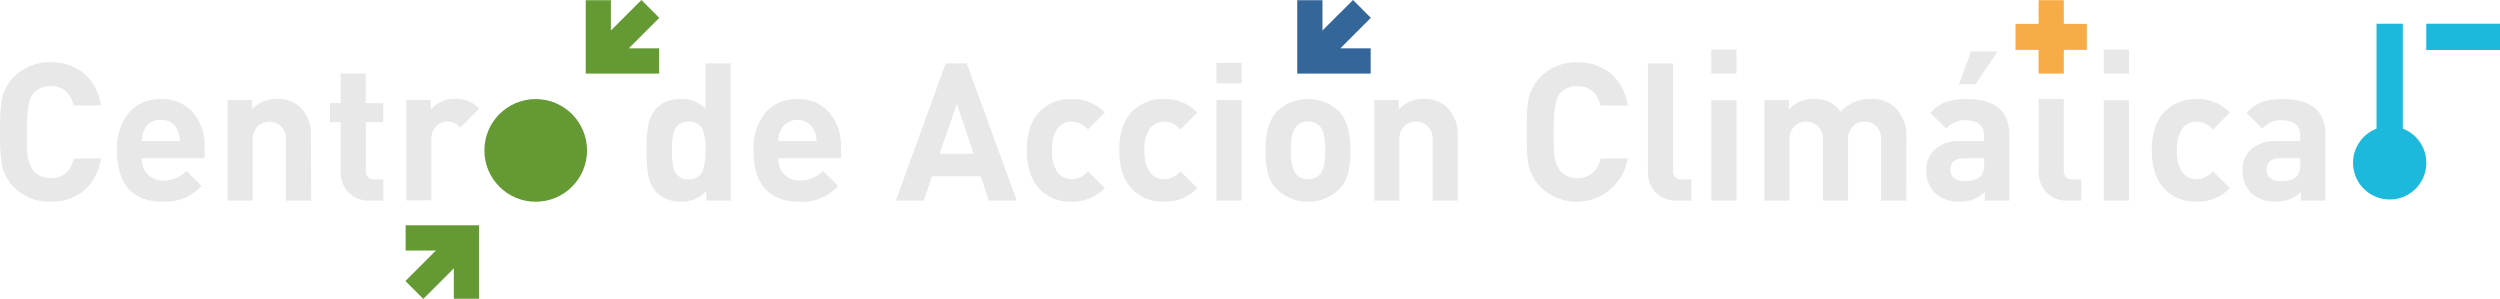
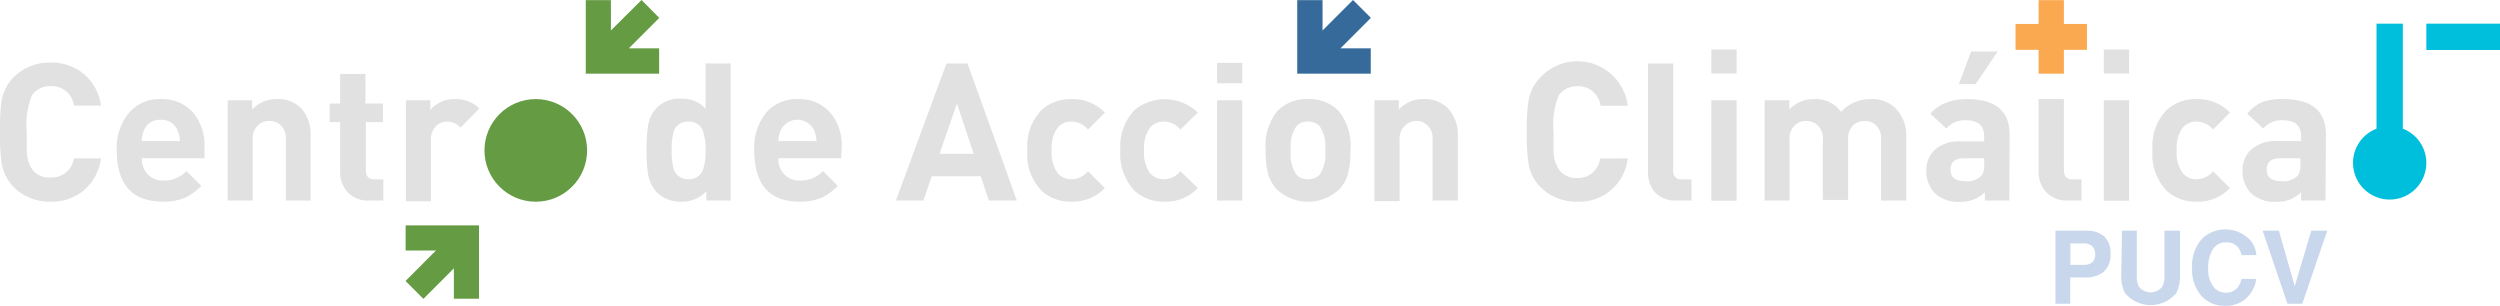
- <svg xmlns="http://www.w3.org/2000/svg" viewBox="0 0 497.33 59.46">
+ <svg xmlns="http://www.w3.org/2000/svg" viewBox="0 0 169.05 20.68">
  <defs>
-     <style>.cls-1{fill:#e8e8e8;}.cls-2{fill:#659933;}.cls-3{fill:#f8ac47;}.cls-4{fill:#34669a;}.cls-5{fill:#1db9dc;}</style>
+     <style>.cls-1{fill:#e1e1e1;}.cls-2{fill:#649b43;}.cls-3{fill:#faa950;}.cls-4{fill:#356a9a;}.cls-5{fill:#00bfdc;}.cls-6{fill:#c9d7ec;}</style>
  </defs>
  <g id="Layer_2" data-name="Layer 2">
-     <g id="Capa_1" data-name="Capa 1">
-       <path class="cls-1" d="M20.08,31.51A10,10,0,0,1,16.59,38,10,10,0,0,1,10,40.13a10,10,0,0,1-7.36-3A8.75,8.75,0,0,1,.31,32.43,39.93,39.93,0,0,1,0,26.26a39.84,39.84,0,0,1,.31-6.17,8.75,8.75,0,0,1,2.37-4.72,10,10,0,0,1,7.36-3,10.14,10.14,0,0,1,6.65,2.23A10,10,0,0,1,20.08,21h-5.4q-1-3.87-4.6-3.87a4.32,4.32,0,0,0-3.72,1.8q-1,1.45-1,7.32c0,2.12,0,3.45.07,4A6.73,6.73,0,0,0,6.67,34a4.32,4.32,0,0,0,3.41,1.42q3.64,0,4.6-3.87Z" />
-       <path class="cls-1" d="M40.7,31.47H28.21a4.47,4.47,0,0,0,1.17,3.22,4.18,4.18,0,0,0,3.2,1.22A6.16,6.16,0,0,0,37.1,34l3,3a11,11,0,0,1-3.22,2.34,10.83,10.83,0,0,1-4.37.8q-9.24,0-9.24-10.23a11.06,11.06,0,0,1,2.42-7.55A8,8,0,0,1,32,19.7a8.13,8.13,0,0,1,6.44,2.72,10.05,10.05,0,0,1,2.26,6.83Zm-4.91-3.41a5.31,5.31,0,0,0-.46-2.15A3.33,3.33,0,0,0,32,23.84a3.33,3.33,0,0,0-3.33,2.07,5.31,5.31,0,0,0-.46,2.15Z" />
-       <path class="cls-1" d="M61.89,39.9h-5V27.83A3.63,3.63,0,0,0,55.81,25a3.51,3.51,0,0,0-4.46,0,3.64,3.64,0,0,0-1.07,2.84V39.9h-5v-20h4.87v1.84a6.54,6.54,0,0,1,5-2.07,6.33,6.33,0,0,1,4.71,1.77,7.63,7.63,0,0,1,2,5.67Z" />
-       <path class="cls-1" d="M76.26,39.9H73.54a5.51,5.51,0,0,1-4.4-1.8,5.71,5.71,0,0,1-1.38-3.91V24.3H65.65V20.51h2.11v-5.9h5v5.9h3.48V24.3H72.78v9.58c0,1.21.57,1.81,1.7,1.81h1.78Z" />
-       <path class="cls-1" d="M95.35,21.58l-3.76,3.8A3.62,3.62,0,0,0,89,24.19a3,3,0,0,0-2.18.88,3.78,3.78,0,0,0-1,2.8v12h-5v-20h4.87v1.92a6.19,6.19,0,0,1,5-2.15A6.39,6.39,0,0,1,95.35,21.58Z" />
-       <path class="cls-1" d="M145.36,39.9H140.5V38a6.3,6.3,0,0,1-4.95,2.11,6.62,6.62,0,0,1-4.9-1.8,6.89,6.89,0,0,1-1.77-3.83,30.34,30.34,0,0,1-.26-4.6,29.92,29.92,0,0,1,.26-4.56,7,7,0,0,1,1.76-3.84,6.54,6.54,0,0,1,4.85-1.8,6.19,6.19,0,0,1,4.85,2V12.61h5Zm-5-10a10.62,10.62,0,0,0-.56-4.06A2.81,2.81,0,0,0,137,24.19a2.88,2.88,0,0,0-2.92,1.91,12.62,12.62,0,0,0-.41,3.8,12.49,12.49,0,0,0,.41,3.79,2.87,2.87,0,0,0,2.92,2A2.81,2.81,0,0,0,139.78,34,11,11,0,0,0,140.34,29.9Z" />
-       <path class="cls-1" d="M167.32,31.47H154.83A4.47,4.47,0,0,0,156,34.69a4.19,4.19,0,0,0,3.2,1.22A6.16,6.16,0,0,0,163.72,34l3,3a9.49,9.49,0,0,1-7.59,3.14q-9.24,0-9.24-10.23a11.06,11.06,0,0,1,2.42-7.55,8,8,0,0,1,6.28-2.65,8.12,8.12,0,0,1,6.44,2.72,10.05,10.05,0,0,1,2.26,6.83Zm-4.9-3.41a5.67,5.67,0,0,0-.46-2.15,3.72,3.72,0,0,0-6.67,0,5.49,5.49,0,0,0-.46,2.15Z" />
-       <path class="cls-1" d="M202.27,39.9h-5.55l-1.61-4.83h-9.7l-1.65,4.83h-5.55l9.92-27.29h4.18Zm-8.58-9.31-3.33-9.93-3.45,9.93Z" />
-       <path class="cls-1" d="M219.79,37.41a8.76,8.76,0,0,1-6.59,2.72,8.53,8.53,0,0,1-5.94-2.07c-2-1.79-3-4.51-3-8.16s1-6.36,3-8.13a8.53,8.53,0,0,1,5.94-2.07,8.72,8.72,0,0,1,6.59,2.69l-3.36,3.37a4.31,4.31,0,0,0-3.21-1.57,3.48,3.48,0,0,0-2.84,1.34,6.92,6.92,0,0,0-1.09,4.37,7,7,0,0,0,1.09,4.41,3.48,3.48,0,0,0,2.84,1.34,4.34,4.34,0,0,0,3.21-1.57Z" />
-       <path class="cls-1" d="M238.18,37.41a8.73,8.73,0,0,1-6.59,2.72,8.53,8.53,0,0,1-5.94-2.07q-3-2.69-3-8.16c0-3.66,1-6.36,3-8.13a8.53,8.53,0,0,1,5.94-2.07,8.7,8.7,0,0,1,6.59,2.69l-3.36,3.37a4.27,4.27,0,0,0-3.2-1.57,3.5,3.5,0,0,0-2.85,1.34,7,7,0,0,0-1.09,4.37,7.1,7.1,0,0,0,1.09,4.41,3.5,3.5,0,0,0,2.85,1.34,4.31,4.31,0,0,0,3.2-1.57Z" />
-       <path class="cls-1" d="M247,16.56h-5V12.5h5Zm0,23.34h-5v-20h5Z" />
-       <path class="cls-1" d="M268.65,29.9a17.86,17.86,0,0,1-.46,4.56,7.18,7.18,0,0,1-1.8,3.22,9,9,0,0,1-12.38,0,7.18,7.18,0,0,1-1.8-3.22,17.86,17.86,0,0,1-.46-4.56q0-5.37,2.3-7.78a9,9,0,0,1,12.3,0C267.89,23.73,268.65,26.32,268.65,29.9Zm-5,0q0-3.67-1.14-4.83a3.09,3.09,0,0,0-2.31-.88,3,3,0,0,0-2.27.88q-1.14,1.16-1.14,4.83t1.14,4.87a3.08,3.08,0,0,0,2.27.88,3.13,3.13,0,0,0,2.31-.88Q263.63,33.61,263.63,29.9Z" />
-       <path class="cls-1" d="M290,39.9h-5V27.83A3.64,3.64,0,0,0,283.91,25a3.16,3.16,0,0,0-2.21-.8,3.24,3.24,0,0,0-2.25.8,3.63,3.63,0,0,0-1.06,2.84V39.9h-5v-20h4.87v1.84a6.54,6.54,0,0,1,5-2.07A6.37,6.37,0,0,1,288,21.47a7.67,7.67,0,0,1,2,5.67Z" />
-       <path class="cls-1" d="M323.8,31.51a10.28,10.28,0,0,1-17.4,5.63A8.77,8.77,0,0,1,304,32.43a41.7,41.7,0,0,1-.3-6.17,41.61,41.61,0,0,1,.3-6.17,8.76,8.76,0,0,1,2.38-4.72,10,10,0,0,1,7.36-3,10.14,10.14,0,0,1,6.65,2.23A10,10,0,0,1,323.8,21h-5.4c-.64-2.58-2.18-3.87-4.6-3.87a4.32,4.32,0,0,0-3.72,1.8q-1,1.45-1,7.32c0,2.12,0,3.45.07,4A6.73,6.73,0,0,0,310.39,34a4.32,4.32,0,0,0,3.41,1.42c2.42,0,4-1.29,4.6-3.87Z" />
-       <path class="cls-1" d="M336.49,39.9h-2.84a5.59,5.59,0,0,1-4.45-1.8,5.71,5.71,0,0,1-1.38-3.91V12.61h5V33.88a1.58,1.58,0,0,0,1.75,1.81h1.9Z" />
-       <rect class="cls-1" x="340.43" y="9.86" width="5.02" height="4.78" />
-       <rect class="cls-1" x="340.43" y="19.93" width="5.02" height="19.97" />
-       <path class="cls-1" d="M379.22,39.9h-5V27.83A3.67,3.67,0,0,0,373.14,25a3.15,3.15,0,0,0-2.2-.8,3.22,3.22,0,0,0-2.2.76,3.48,3.48,0,0,0-1.1,2.76V39.9h-5V27.83A3.64,3.64,0,0,0,361.55,25a3.2,3.2,0,0,0-2.22-.8,3.23,3.23,0,0,0-2.26.8A3.61,3.61,0,0,0,356,27.83V39.9h-5v-20h4.87v1.84a6.63,6.63,0,0,1,5-2.07,6.16,6.16,0,0,1,5.29,2.53,8,8,0,0,1,6-2.53,6.6,6.6,0,0,1,4.9,1.77,7.64,7.64,0,0,1,2.19,5.67Z" />
-       <path class="cls-1" d="M399.72,39.9h-4.87V38.18a6.66,6.66,0,0,1-4.9,1.91,6.77,6.77,0,0,1-5.06-1.72,6.17,6.17,0,0,1-1.69-4.52,5.43,5.43,0,0,1,1.74-4.16A7.13,7.13,0,0,1,390,28.06h4.7v-1c0-2.09-1.24-3.14-3.7-3.14a4.76,4.76,0,0,0-3.82,1.65L384,22.46a7.84,7.84,0,0,1,3.1-2.18,12,12,0,0,1,4.1-.58q8.51,0,8.51,7.06Zm-5-7.36V31.47h-3.93c-1.85,0-2.78.75-2.78,2.26s1,2.3,2.86,2.3q2.55,0,3.39-1.26A4.1,4.1,0,0,0,394.7,32.54Zm2.68-22.3L393,16.75h-3.33l2.45-6.51Z" />
-       <path class="cls-1" d="M414.05,39.9h-2.72a5.51,5.51,0,0,1-4.4-1.8,5.71,5.71,0,0,1-1.38-3.91V19.7h5V33.88c0,1.21.56,1.81,1.7,1.81h1.78Z" />
-       <rect class="cls-1" x="418.5" y="9.86" width="5.02" height="4.78" />
-       <rect class="cls-1" x="418.5" y="19.93" width="5.02" height="19.97" />
-       <path class="cls-1" d="M443.6,37.41A8.75,8.75,0,0,1,437,40.13a8.53,8.53,0,0,1-5.94-2.07q-3-2.69-3-8.16c0-3.66,1-6.36,3-8.13A8.53,8.53,0,0,1,437,19.7a8.72,8.72,0,0,1,6.59,2.69l-3.36,3.37A4.31,4.31,0,0,0,437,24.19a3.48,3.48,0,0,0-2.84,1.34,6.92,6.92,0,0,0-1.09,4.37,7,7,0,0,0,1.09,4.41A3.48,3.48,0,0,0,437,35.65a4.34,4.34,0,0,0,3.21-1.57Z" />
-       <path class="cls-1" d="M462.61,39.9h-4.87V38.18a6.66,6.66,0,0,1-4.9,1.91,6.77,6.77,0,0,1-5.06-1.72,6.17,6.17,0,0,1-1.69-4.52,5.43,5.43,0,0,1,1.74-4.16,7.13,7.13,0,0,1,5.06-1.63h4.7v-1q0-3.14-3.71-3.14a4.75,4.75,0,0,0-3.81,1.65l-3.17-3.11a7.84,7.84,0,0,1,3.1-2.18,12,12,0,0,1,4.1-.58q8.5,0,8.51,7.06Zm-5-7.36V31.47h-3.93c-1.85,0-2.78.75-2.78,2.26s1,2.3,2.86,2.3q2.55,0,3.39-1.26A4.1,4.1,0,0,0,457.59,32.54Z" />
-       <rect class="cls-2" x="80.51" y="50.53" width="13.13" height="5.02" transform="translate(-12 77.12) rotate(-45.01)" />
-       <polygon class="cls-2" points="95.3 59.43 90.28 59.43 90.28 49.84 80.69 49.84 80.69 44.82 95.3 44.82 95.3 59.43" />
-       <polygon class="cls-2" points="131.15 3.55 127.6 0 121.53 6.07 121.53 0.04 116.52 0.04 116.52 14.64 131.12 14.64 131.12 9.62 125.08 9.62 131.15 3.55" />
-       <circle class="cls-2" cx="106.57" cy="29.92" r="10.21" />
-       <polygon class="cls-3" points="415.14 4.75 410.56 4.75 410.56 0.04 405.54 0.04 405.54 4.75 400.95 4.75 400.95 9.92 405.54 9.92 405.54 14.64 410.56 14.64 410.56 9.92 415.14 9.92 415.14 4.75" />
-       <polygon class="cls-4" points="272.7 3.55 269.16 0 263.08 6.07 263.08 0.04 258.06 0.04 258.06 14.64 272.67 14.64 272.67 9.62 266.63 9.62 272.7 3.55" />
-       <rect class="cls-5" x="482.66" y="4.72" width="14.67" height="5.23" />
-       <path class="cls-5" d="M478,25.59V4.72h-5.23V25.59a7.29,7.29,0,1,0,5.23,0Z" />
+     <g id="Capa_3" data-name="Capa 3">
+       <path class="cls-1" d="M6.83,10.71A3.43,3.43,0,0,1,5.64,12.9a3.41,3.41,0,0,1-2.23.74,3.42,3.42,0,0,1-2.5-1A3.13,3.13,0,0,1,.1,11,13.88,13.88,0,0,1,0,8.93a14,14,0,0,1,.1-2.1,3.06,3.06,0,0,1,.81-1.6,3.39,3.39,0,0,1,2.5-1A3.4,3.4,0,0,1,5.67,5,3.37,3.37,0,0,1,6.83,7.14H5A1.51,1.51,0,0,0,3.43,5.82a1.48,1.48,0,0,0-1.27.62,5.35,5.35,0,0,0-.35,2.49q0,1.08,0,1.35a2.24,2.24,0,0,0,.43,1.26A1.44,1.44,0,0,0,3.43,12,1.51,1.51,0,0,0,5,10.71Z" />
+       <path class="cls-1" d="M13.83,10.7H9.59a1.5,1.5,0,0,0,.4,1.09,1.4,1.4,0,0,0,1.08.42,2.09,2.09,0,0,0,1.54-.64l1,1a3.69,3.69,0,0,1-1.09.8,3.71,3.71,0,0,1-1.49.27q-3.13,0-3.14-3.48A3.73,3.73,0,0,1,8.74,7.6a2.71,2.71,0,0,1,2.14-.9,2.78,2.78,0,0,1,2.19.92,3.43,3.43,0,0,1,.76,2.32ZM12.17,9.54A1.82,1.82,0,0,0,12,8.81a1.14,1.14,0,0,0-1.13-.71,1.15,1.15,0,0,0-1.14.71,2,2,0,0,0-.15.73Z" />
+       <path class="cls-1" d="M21,13.56H19.33V9.46a1.21,1.21,0,0,0-.36-1,1,1,0,0,0-.75-.28,1.07,1.07,0,0,0-.77.28,1.21,1.21,0,0,0-.36,1v4.1H15.4V6.78h1.65V7.4a2.24,2.24,0,0,1,1.7-.7,2.17,2.17,0,0,1,1.6.6A2.6,2.6,0,0,1,21,9.23Z" />
+       <path class="cls-1" d="M25.92,13.56H25A1.89,1.89,0,0,1,23.5,13,2,2,0,0,1,23,11.62V8.26h-.71V7H23V5h1.71V7h1.18V8.26H24.74v3.26c0,.41.19.61.58.61h.6Z" />
+       <path class="cls-1" d="M32.41,7.34,31.14,8.63a1.25,1.25,0,0,0-.9-.41,1.05,1.05,0,0,0-.75.3,1.31,1.31,0,0,0-.35,1v4.09H27.45V6.78H29.1v.65a2.1,2.1,0,0,1,1.71-.73A2.15,2.15,0,0,1,32.41,7.34Z" />
+       <path class="cls-1" d="M49.41,13.56H47.76v-.63a2.18,2.18,0,0,1-1.68.71A2.24,2.24,0,0,1,44.41,13a2.39,2.39,0,0,1-.6-1.3,10,10,0,0,1-.09-1.57,9.93,9.93,0,0,1,.09-1.55,2.32,2.32,0,0,1,.6-1.3,2.2,2.2,0,0,1,1.65-.61,2.09,2.09,0,0,1,1.65.68V4.29h1.7Zm-1.7-3.4a3.51,3.51,0,0,0-.2-1.38,1,1,0,0,0-.95-.56,1,1,0,0,0-1,.65,4,4,0,0,0-.14,1.29,4,4,0,0,0,.14,1.29,1,1,0,0,0,1,.67,1,1,0,0,0,.95-.56A3.63,3.63,0,0,0,47.71,10.16Z" />
+       <path class="cls-1" d="M56.88,10.7H52.63a1.5,1.5,0,0,0,.4,1.09,1.41,1.41,0,0,0,1.09.42,2.07,2.07,0,0,0,1.53-.64l1,1a3.69,3.69,0,0,1-1.09.8,3.71,3.71,0,0,1-1.49.27Q51,13.64,51,10.16a3.78,3.78,0,0,1,.82-2.56,2.72,2.72,0,0,1,2.14-.9,2.78,2.78,0,0,1,2.19.92,3.44,3.44,0,0,1,.77,2.32ZM55.21,9.54a1.82,1.82,0,0,0-.16-.73,1.25,1.25,0,0,0-2.26,0,1.82,1.82,0,0,0-.16.73Z" />
+       <path class="cls-1" d="M68.76,13.56H66.87l-.55-1.64H63l-.56,1.64H60.58L64,4.29h1.42ZM65.84,10.4,64.71,7,63.53,10.4Z" />
+       <path class="cls-1" d="M74.71,12.72a3,3,0,0,1-2.24.92,2.91,2.91,0,0,1-2-.7,3.53,3.53,0,0,1-1-2.78,3.49,3.49,0,0,1,1-2.76,2.91,2.91,0,0,1,2-.7,3,3,0,0,1,2.24.91L73.57,8.76a1.46,1.46,0,0,0-1.09-.54,1.18,1.18,0,0,0-1,.46,2.4,2.4,0,0,0-.37,1.48,2.42,2.42,0,0,0,.37,1.5,1.18,1.18,0,0,0,1,.46,1.46,1.46,0,0,0,1.09-.54Z" />
+       <path class="cls-1" d="M81,12.72a3,3,0,0,1-2.24.92,2.92,2.92,0,0,1-2-.7,3.57,3.57,0,0,1-1-2.78,3.52,3.52,0,0,1,1-2.76A3.24,3.24,0,0,1,81,7.61L79.82,8.76a1.46,1.46,0,0,0-1.09-.54,1.18,1.18,0,0,0-1,.46,2.4,2.4,0,0,0-.37,1.48,2.42,2.42,0,0,0,.37,1.5,1.18,1.18,0,0,0,1,.46,1.46,1.46,0,0,0,1.09-.54Z" />
+       <path class="cls-1" d="M84,5.63h-1.7V4.25H84Zm0,7.93h-1.7V6.78H84Z" />
+       <path class="cls-1" d="M91.32,10.16a5.84,5.84,0,0,1-.16,1.55,2.39,2.39,0,0,1-.61,1.1,3.08,3.08,0,0,1-4.21,0,2.59,2.59,0,0,1-.61-1.1,6.36,6.36,0,0,1-.15-1.55,3.75,3.75,0,0,1,.78-2.64,2.72,2.72,0,0,1,2.08-.82,2.75,2.75,0,0,1,2.1.82A3.75,3.75,0,0,1,91.32,10.16Zm-1.71,0a2.43,2.43,0,0,0-.38-1.64,1.06,1.06,0,0,0-.79-.3,1,1,0,0,0-.77.3,2.42,2.42,0,0,0-.39,1.64,2.45,2.45,0,0,0,.39,1.66,1,1,0,0,0,.77.3,1.06,1.06,0,0,0,.79-.3A2.46,2.46,0,0,0,89.61,10.16Z" />
+       <path class="cls-1" d="M98.58,13.56H96.87V9.46a1.21,1.21,0,0,0-.36-1,1,1,0,0,0-.75-.28A1.07,1.07,0,0,0,95,8.5a1.21,1.21,0,0,0-.36,1v4.1H92.94V6.78h1.65V7.4a2.22,2.22,0,0,1,1.69-.7,2.18,2.18,0,0,1,1.61.6,2.6,2.6,0,0,1,.69,1.93Z" />
+       <path class="cls-1" d="M110.07,10.71a3.29,3.29,0,0,1-3.42,2.93,3.42,3.42,0,0,1-2.5-1,3,3,0,0,1-.8-1.61,13.48,13.48,0,0,1-.11-2.09,13.55,13.55,0,0,1,.11-2.1,3,3,0,0,1,.8-1.6,3.43,3.43,0,0,1,5.92,1.91h-1.84a1.51,1.51,0,0,0-1.56-1.32,1.48,1.48,0,0,0-1.27.62,5.35,5.35,0,0,0-.35,2.49q0,1.08,0,1.35a2.24,2.24,0,0,0,.43,1.26,1.44,1.44,0,0,0,1.16.49,1.51,1.51,0,0,0,1.56-1.32Z" />
+       <path class="cls-1" d="M114.38,13.56h-1A1.9,1.9,0,0,1,111.9,13a2,2,0,0,1-.46-1.33V4.29h1.7v7.23a.53.53,0,0,0,.59.61h.65Z" />
+       <rect class="cls-1" x="115.72" y="3.35" width="1.71" height="1.62" />
+       <rect class="cls-1" x="115.72" y="6.78" width="1.71" height="6.79" />
+       <path class="cls-1" d="M128.9,13.56h-1.7V9.46a1.21,1.21,0,0,0-.36-1,1,1,0,0,0-.75-.28,1.12,1.12,0,0,0-.75.26,1.21,1.21,0,0,0-.37.94v4.14h-1.71V9.46a1.21,1.21,0,0,0-.36-1,1.05,1.05,0,0,0-.76-.28,1,1,0,0,0-.76.28,1.18,1.18,0,0,0-.37,1v4.1h-1.69V6.78H121V7.4a2.25,2.25,0,0,1,1.69-.7,2.06,2.06,0,0,1,1.8.86,2.68,2.68,0,0,1,2-.86,2.25,2.25,0,0,1,1.67.6,2.58,2.58,0,0,1,.74,1.93Z" />
+       <path class="cls-1" d="M135.87,13.56h-1.65V13a2.27,2.27,0,0,1-1.67.65,2.31,2.31,0,0,1-1.72-.59,2.1,2.1,0,0,1-.57-1.53,1.87,1.87,0,0,1,.59-1.42,2.42,2.42,0,0,1,1.72-.55h1.6V9.2c0-.71-.42-1.07-1.26-1.07a1.63,1.63,0,0,0-1.3.56l-1.08-1a2.66,2.66,0,0,1,1.06-.75A4.08,4.08,0,0,1,133,6.7c1.93,0,2.89.8,2.89,2.39Zm-1.7-2.5V10.7h-1.34c-.63,0-.94.25-.94.77s.32.78,1,.78a1.3,1.3,0,0,0,1.15-.43A1.36,1.36,0,0,0,134.17,11.06Zm.91-7.58-1.49,2.21h-1.13l.83-2.21Z" />
+       <path class="cls-1" d="M140.75,13.56h-.93a1.89,1.89,0,0,1-1.5-.61,2,2,0,0,1-.47-1.33V6.7h1.71v4.82c0,.41.19.61.58.61h.61Z" />
+       <rect class="cls-1" x="142.26" y="3.35" width="1.71" height="1.62" />
+       <rect class="cls-1" x="142.26" y="6.78" width="1.71" height="6.79" />
+       <path class="cls-1" d="M150.79,12.72a3,3,0,0,1-2.24.92,2.89,2.89,0,0,1-2-.7,3.54,3.54,0,0,1-1-2.78,3.49,3.49,0,0,1,1-2.76,2.89,2.89,0,0,1,2-.7,3,3,0,0,1,2.24.91l-1.14,1.15a1.46,1.46,0,0,0-1.09-.54,1.18,1.18,0,0,0-1,.46,2.33,2.33,0,0,0-.37,1.48,2.36,2.36,0,0,0,.37,1.5,1.18,1.18,0,0,0,1,.46,1.46,1.46,0,0,0,1.09-.54Z" />
+       <path class="cls-1" d="M157.25,13.56H155.6V13a2.28,2.28,0,0,1-1.67.65,2.31,2.31,0,0,1-1.72-.59,2.1,2.1,0,0,1-.57-1.53,1.84,1.84,0,0,1,.59-1.42A2.42,2.42,0,0,1,154,9.54h1.6V9.2c0-.71-.42-1.07-1.26-1.07a1.63,1.63,0,0,0-1.3.56l-1.08-1A2.59,2.59,0,0,1,153,6.89a4,4,0,0,1,1.39-.19c1.93,0,2.89.8,2.89,2.39Zm-1.7-2.5V10.7h-1.34c-.63,0-.94.25-.94.77s.32.78,1,.78a1.3,1.3,0,0,0,1.15-.43A1.46,1.46,0,0,0,155.55,11.06Z" />
+       <rect class="cls-2" x="27.37" y="17.18" width="4.46" height="1.71" transform="translate(-4.08 26.21) rotate(-45.01)" />
+       <polygon class="cls-2" points="32.39 20.2 30.69 20.2 30.69 16.94 27.43 16.94 27.43 15.24 32.39 15.24 32.39 20.2" />
+       <polygon class="cls-2" points="44.58 1.21 43.38 0 41.31 2.06 41.31 0.01 39.61 0.01 39.61 4.98 44.57 4.98 44.57 3.27 42.52 3.27 44.58 1.21" />
+       <circle class="cls-2" cx="36.23" cy="10.17" r="3.47" />
+       <polygon class="cls-3" points="141.12 1.62 139.56 1.62 139.56 0.01 137.85 0.01 137.85 1.62 136.29 1.62 136.29 3.37 137.85 3.37 137.85 4.98 139.56 4.98 139.56 3.37 141.12 3.37 141.12 1.62" />
+       <polygon class="cls-4" points="92.7 1.21 91.49 0 89.43 2.06 89.43 0.01 87.72 0.01 87.72 4.98 92.69 4.98 92.69 3.27 90.64 3.27 92.7 1.21" />
+       <rect class="cls-5" x="164.07" y="1.6" width="4.99" height="1.78" />
+       <path class="cls-5" d="M162.48,8.7V1.6H160.7V8.7a2.48,2.48,0,1,0,1.78,0Z" />
+       <path class="cls-6" d="M142.23,18.4a1.89,1.89,0,0,1-1.24.36h-1v1.78h-1V15.6h2.12a1.73,1.73,0,0,1,1.17.38,1.51,1.51,0,0,1,.43,1.19A1.52,1.52,0,0,1,142.23,18.4Zm-.79-1.78a.82.82,0,0,0-.55-.16H140v1.45h.93a.82.82,0,0,0,.55-.17.74.74,0,0,0,.2-.57A.7.7,0,0,0,141.44,16.62Z" />
+       <path class="cls-6" d="M143.49,15.6h1v3a1.76,1.76,0,0,0,.12.75,1,1,0,0,0,1.63,0,1.76,1.76,0,0,0,.12-.75v-3h1.05v3a2.44,2.44,0,0,1-.25,1.22,2.26,2.26,0,0,1-3.47,0,2.44,2.44,0,0,1-.25-1.22Z" />
+       <path class="cls-6" d="M148.92,16.12a2.3,2.3,0,0,1,3.32.21,1.8,1.8,0,0,1,.34.92h-1a1.51,1.51,0,0,0-.25-.54,1,1,0,0,0-.82-.32,1,1,0,0,0-.87.45,2.25,2.25,0,0,0-.32,1.29,1.89,1.89,0,0,0,.34,1.24,1,1,0,0,0,.85.42,1,1,0,0,0,.81-.36,1.52,1.52,0,0,0,.25-.57h1a2.19,2.19,0,0,1-.68,1.31,2,2,0,0,1-1.4.51,2.07,2.07,0,0,1-1.65-.69,2.69,2.69,0,0,1-.61-1.88A2.7,2.7,0,0,1,148.92,16.12Z" />
+       <path class="cls-6" d="M156.29,15.6h1.08l-1.69,4.94h-1L153,15.6h1.1l1.07,3.75Z" />
    </g>
  </g>
</svg>
